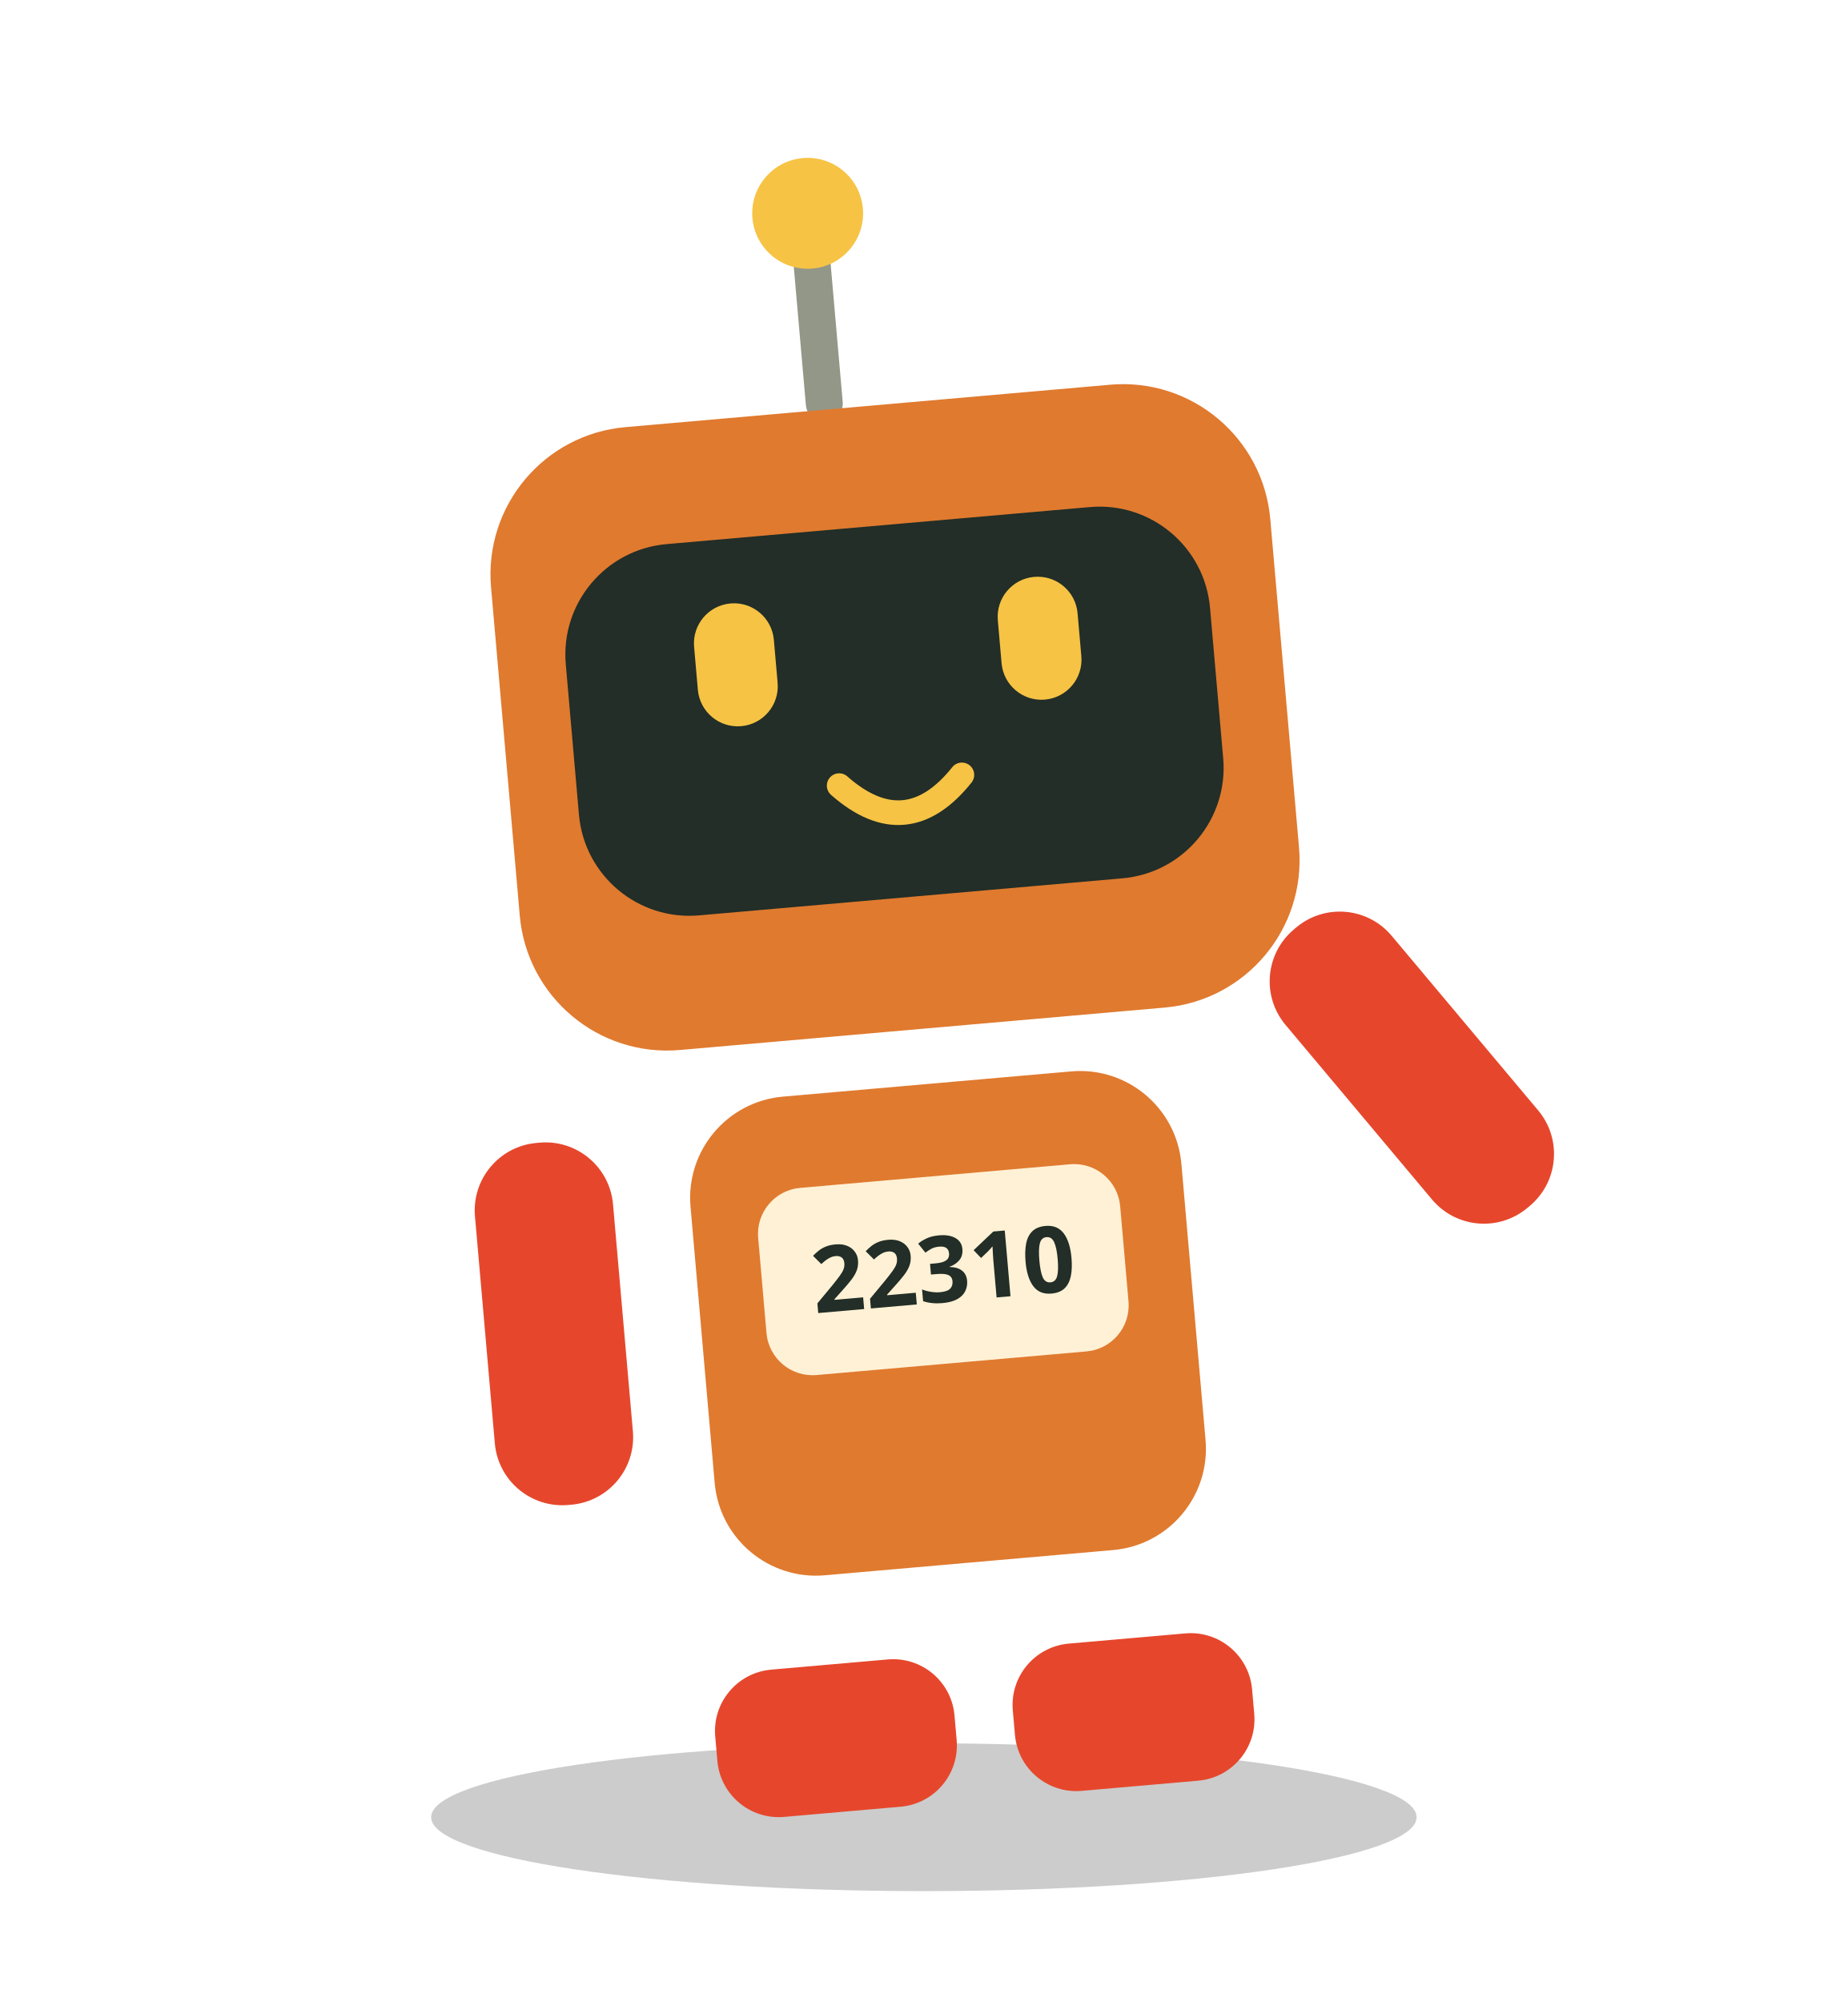
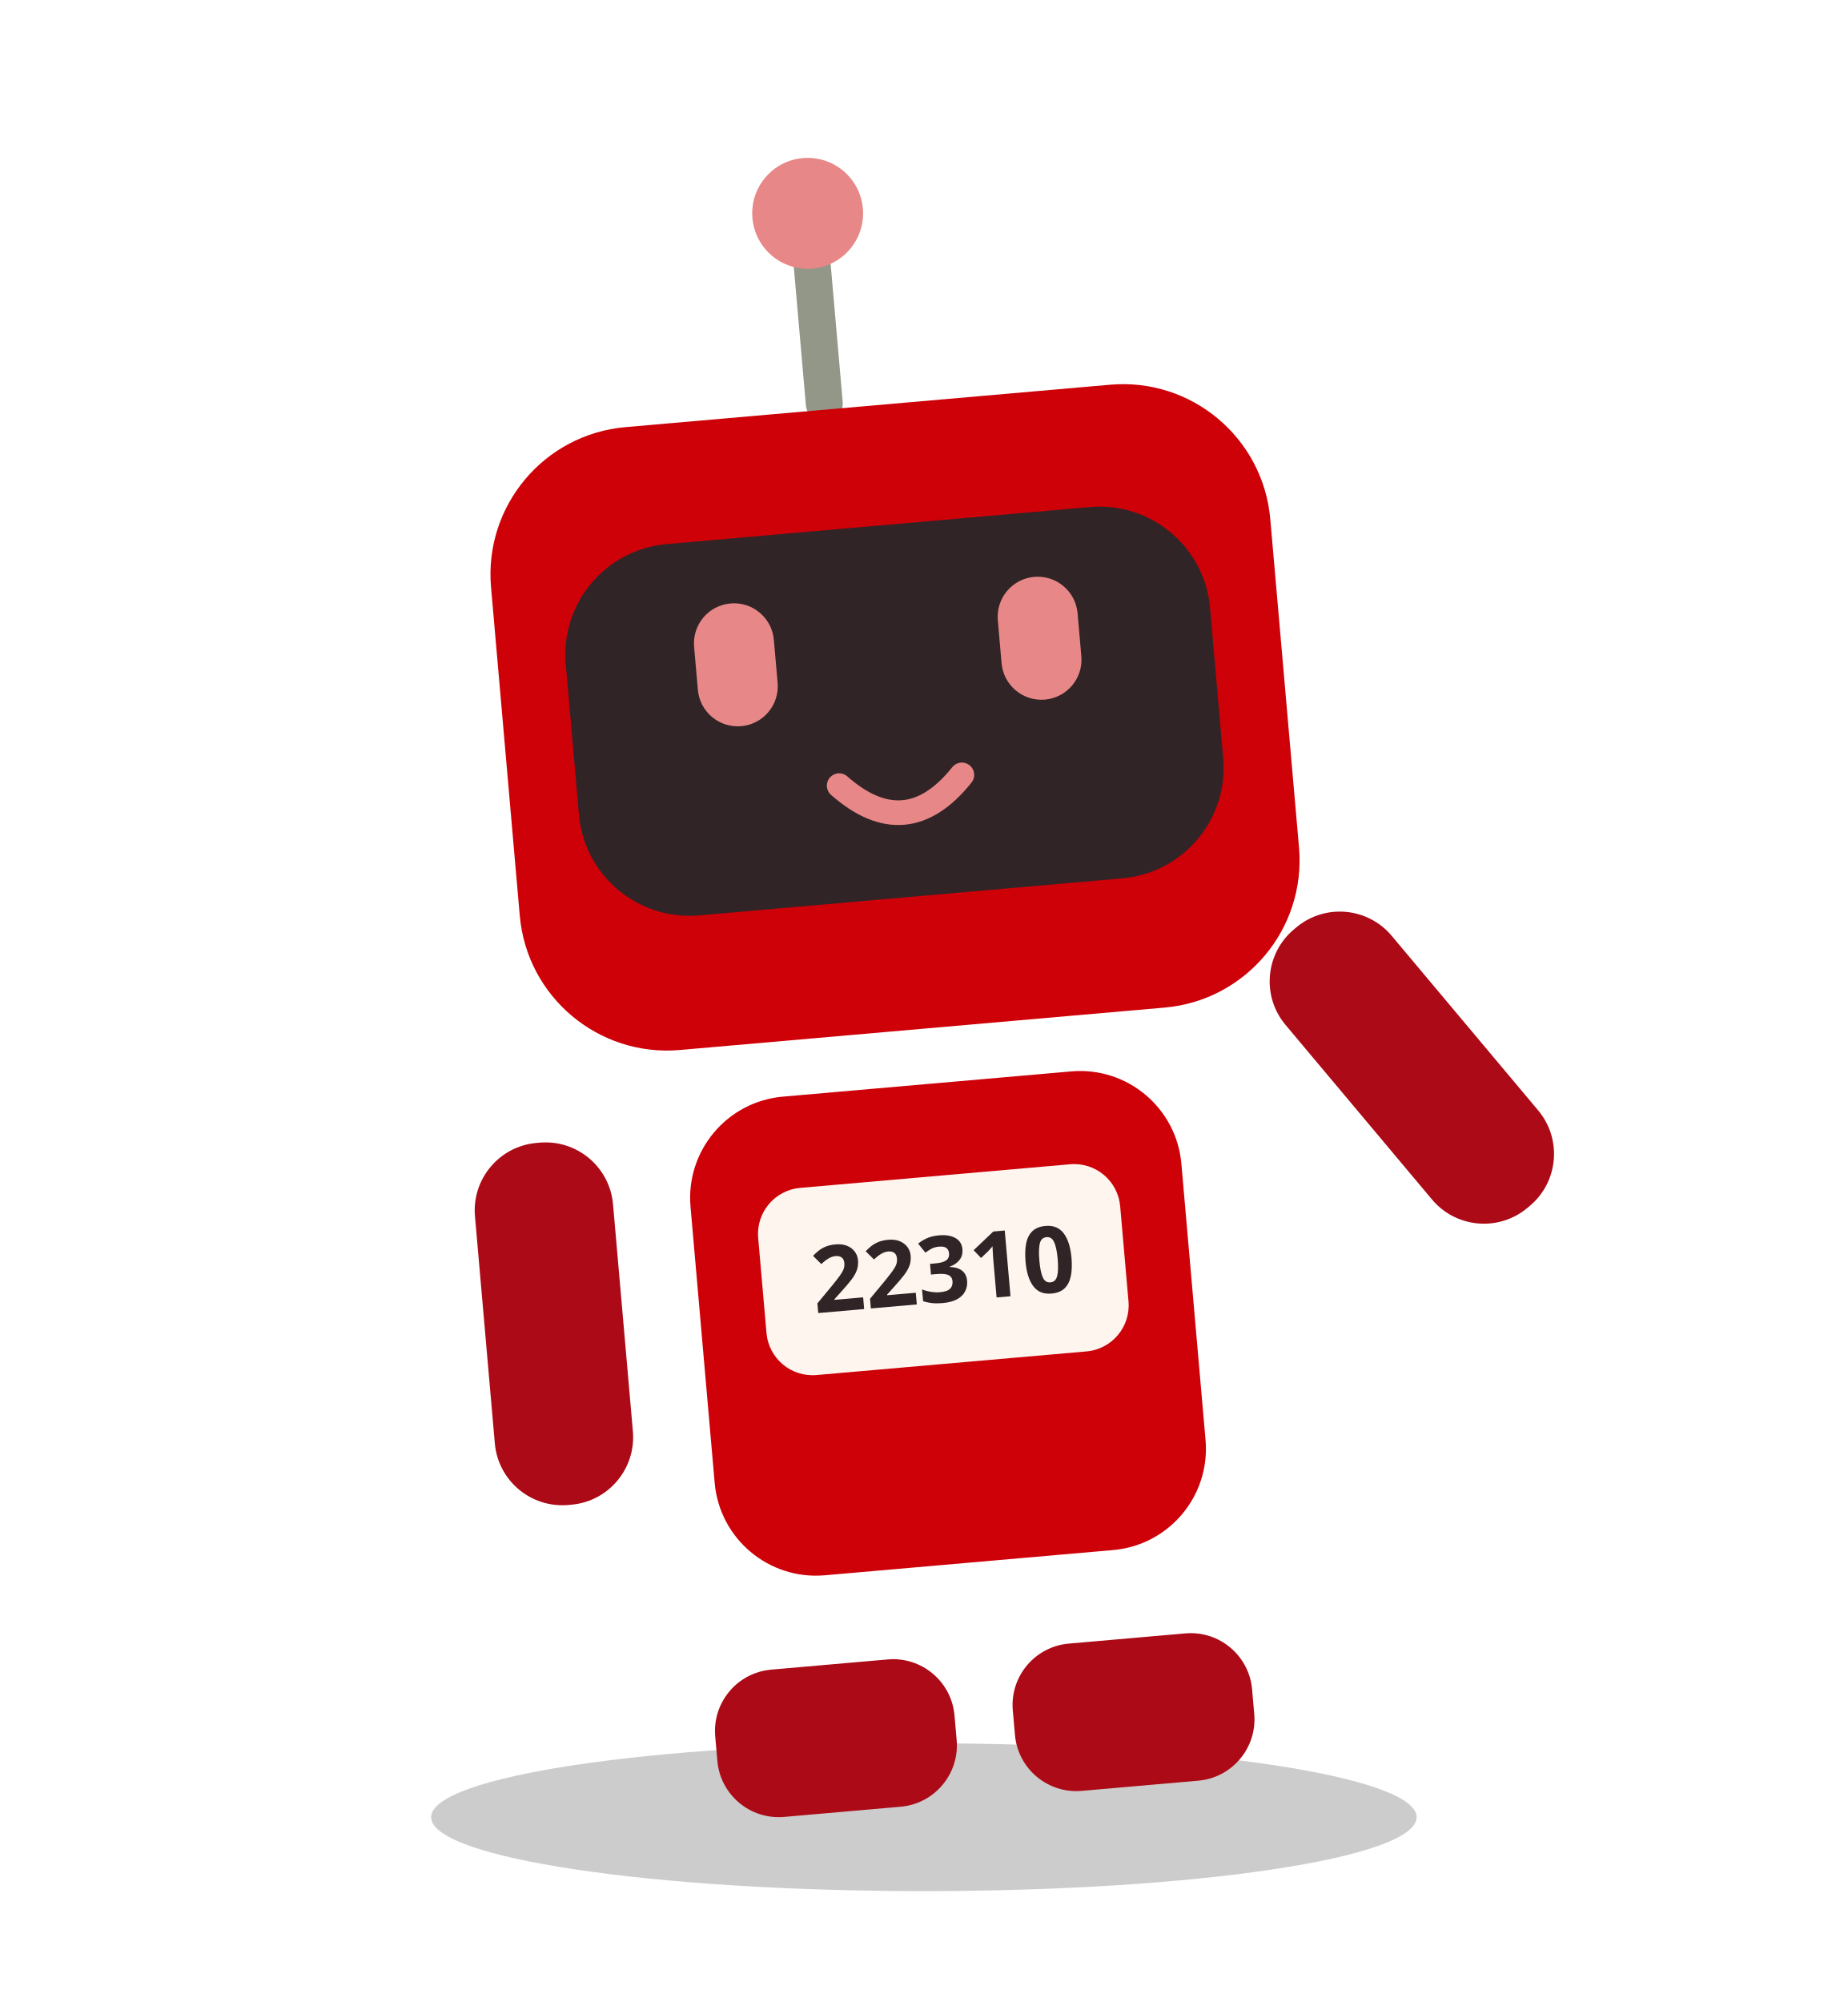
<svg xmlns="http://www.w3.org/2000/svg" viewBox="0 0 600 650">
  <ellipse cx="300" cy="590" rx="160" ry="24" fill="#000" opacity=".2" />
  <g transform="rotate(-5 300 340)">
    <rect x="280" y="70" width="12" height="65" rx="6" fill="#929787" />
-     <circle cx="286" cy="67" r="18" fill="#F6C344" />
-     <rect x="173" y="131" width="254" height="203" rx="48" fill="#E07A2F" />
-     <rect x="195" y="170" width="210" height="121" rx="36" fill="#222e27" />
-     <g fill="#F6C344">
+     <circle cx="286" cy="67" r="18" fill="#e88787" />
+     <rect x="173" y="131" width="254" height="203" rx="48" fill="#ce0008" />
+     <rect x="195" y="170" width="210" height="121" rx="36" fill="#302426" />
+     <g fill="#e88787">
      <rect x="237" y="191" width="26" height="40" rx="13" />
      <rect x="336" y="191" width="26" height="40" rx="13" />
    </g>
-     <path d="M280 253q20 21 40 0" fill="none" stroke="#F6C344" stroke-width="8" stroke-linecap="round" />
-     <rect x="220" y="352" width="160" height="156" rx="33" fill="#E07A2F" />
-     <rect x="241" y="382" width="118" height="61" rx="15" fill="#fff1d5" />
-     <text x="300" y="423" text-anchor="middle" font-family="sans-serif" font-weight="bold" font-size="30" fill="#222e27">22310</text>
-     <g fill="#E6472C">
+     <path d="M280 253q20 21 40 0" fill="none" stroke="#e88787" stroke-width="8" stroke-linecap="round" />
+     <rect x="220" y="352" width="160" height="156" rx="33" fill="#ce0008" />
+     <rect x="241" y="382" width="118" height="61" rx="15" fill="#fdf5ee" />
+     <text x="300" y="423" text-anchor="middle" font-family="sans-serif" font-weight="bold" font-size="30" fill="#302426">22310</text>
+     <g fill="#ab0a16">
      <rect x="150" y="360" width="45" height="118" rx="22" />
      <rect x="405" y="325" width="45" height="118" rx="22" transform="rotate(-35 405 325)" />
      <rect x="213" y="537" width="78" height="48" rx="20" />
      <rect x="310" y="537" width="78" height="48" rx="20" />
    </g>
  </g>
</svg>
